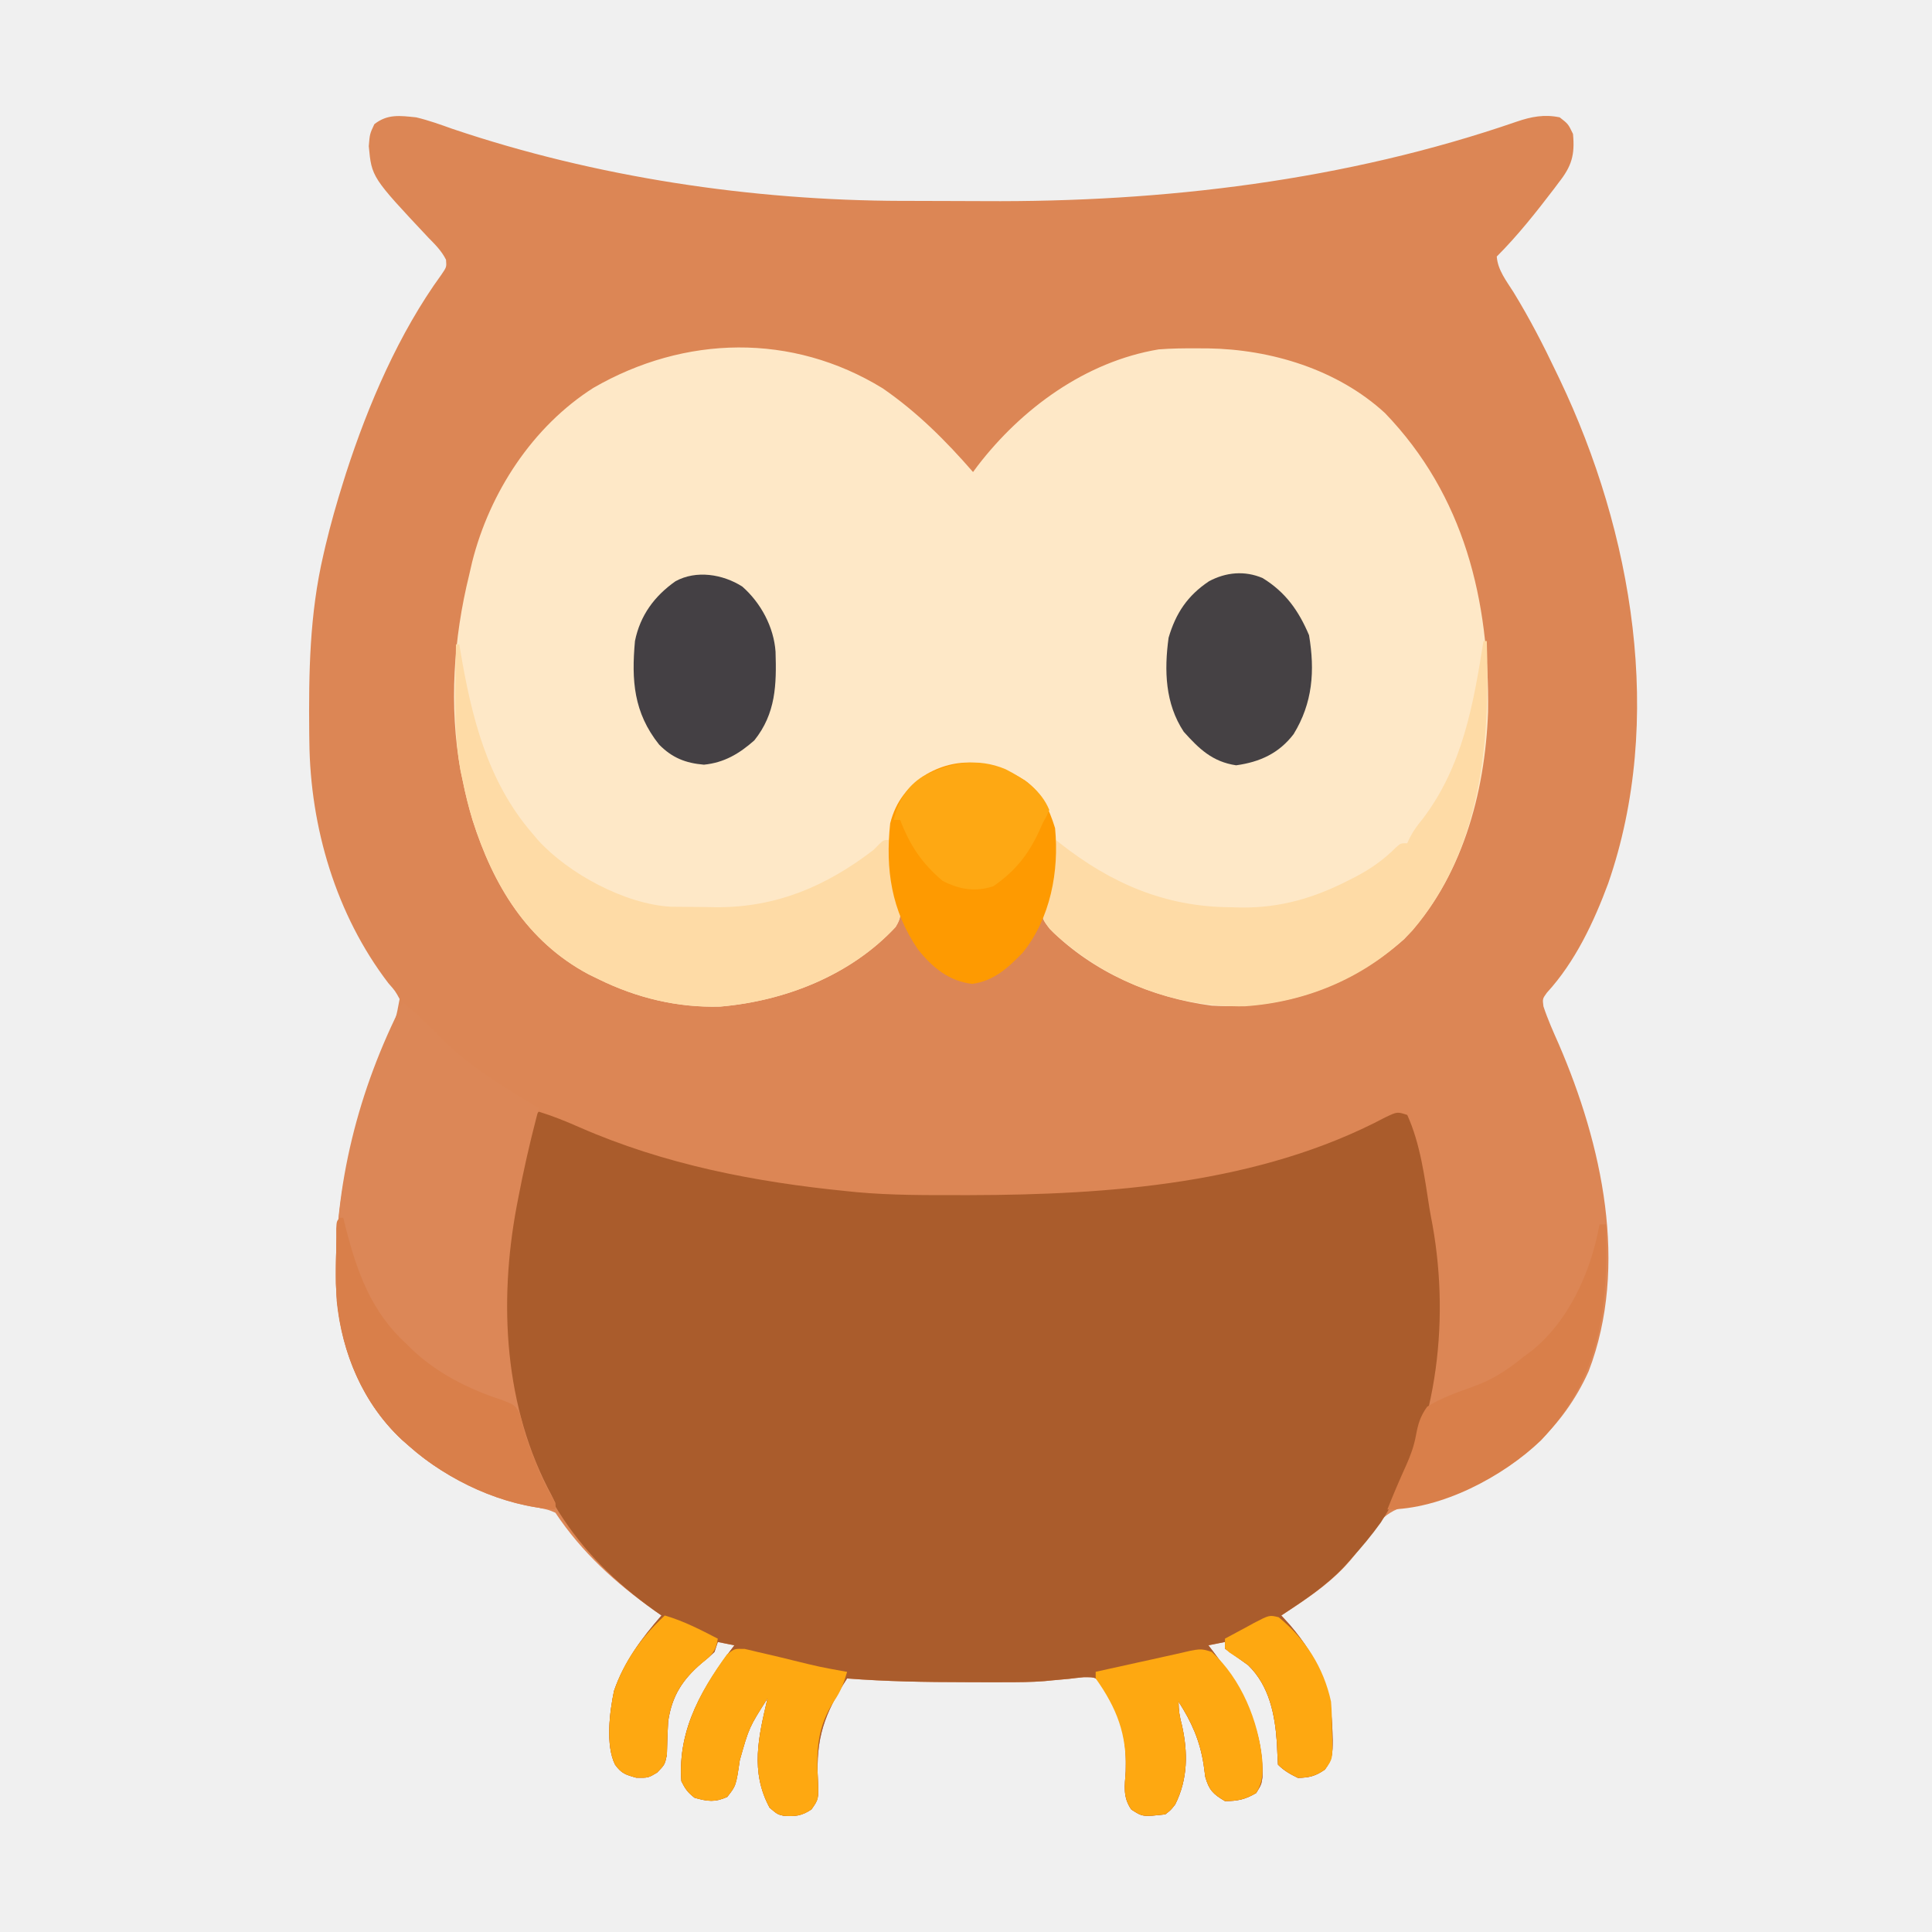
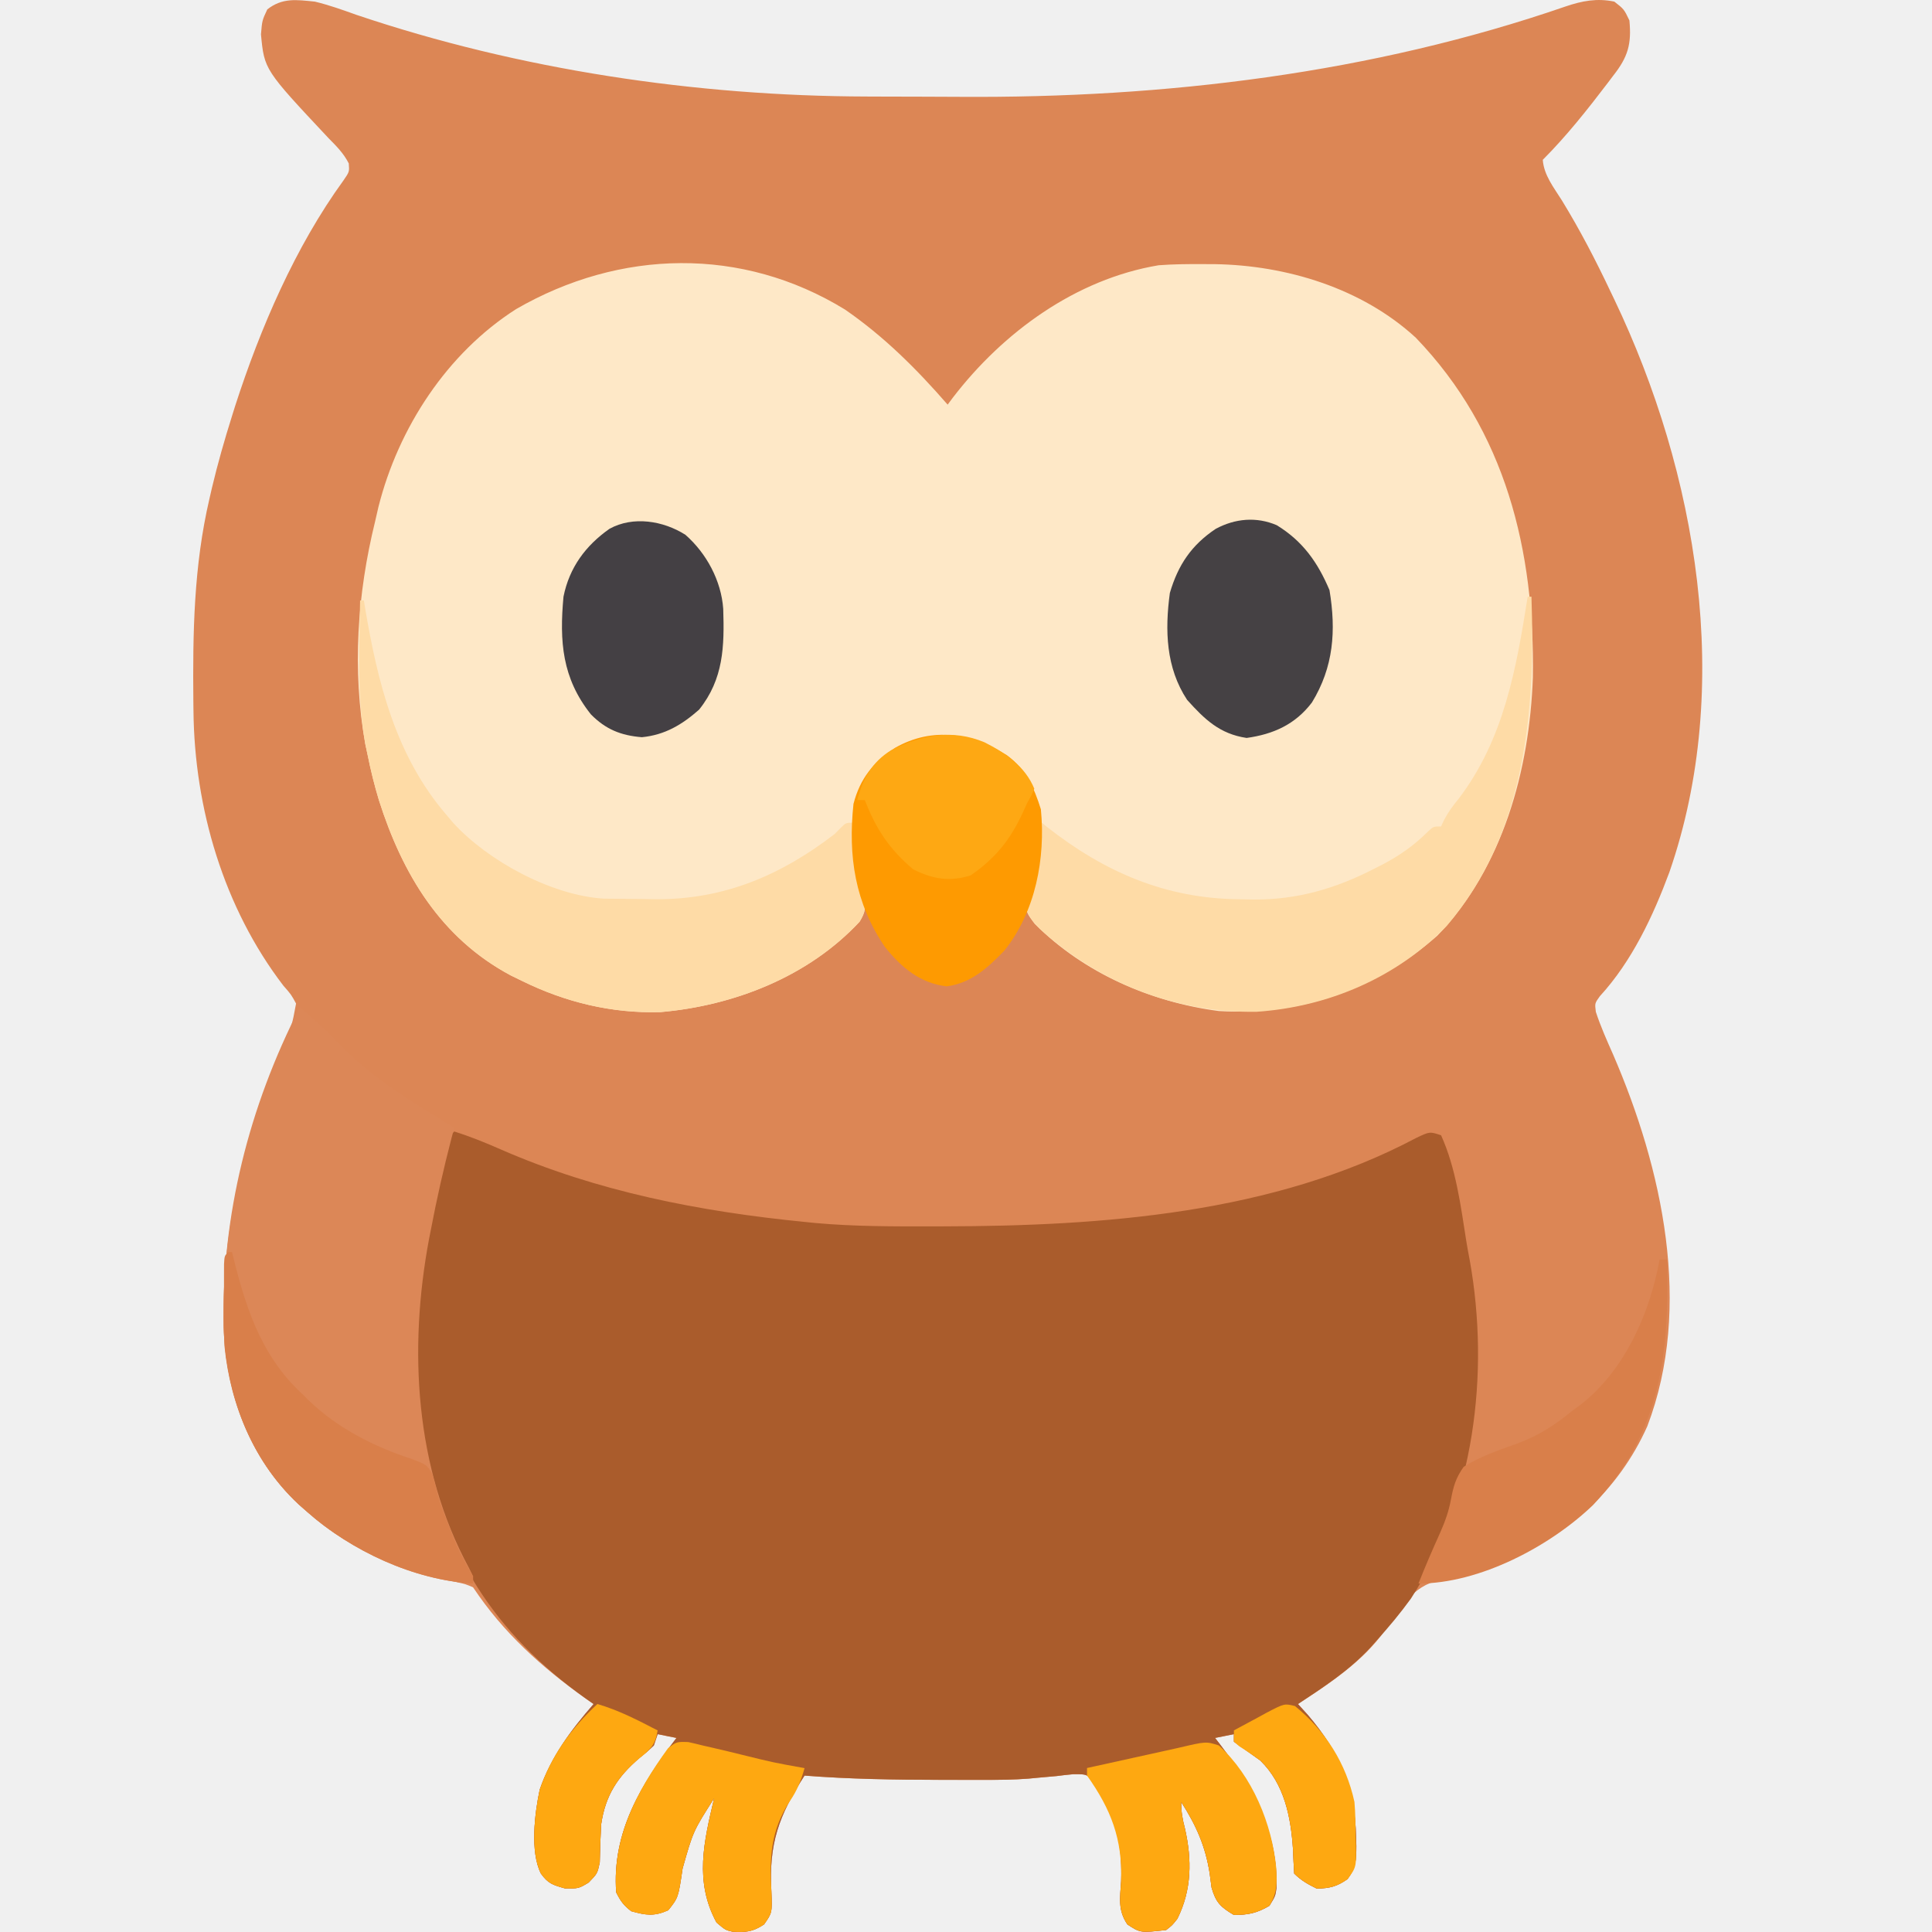
<svg xmlns="http://www.w3.org/2000/svg" width="50" height="50" viewBox="0 0 50 50" fill="none">
-   <path d="M10.771 3.037C11.094 3.114 11.402 3.225 11.715 3.337C15.421 4.587 19.445 5.189 23.348 5.199C23.447 5.199 23.447 5.199 23.549 5.199C23.901 5.201 24.254 5.201 24.607 5.202C24.891 5.202 25.175 5.203 25.46 5.205C30.113 5.237 34.836 4.673 39.253 3.148C39.63 3.019 39.969 2.954 40.365 3.037C40.585 3.208 40.585 3.208 40.709 3.466C40.76 4.005 40.678 4.296 40.339 4.725C40.301 4.776 40.263 4.827 40.224 4.879C39.761 5.486 39.276 6.099 38.736 6.639C38.761 6.989 38.988 7.273 39.17 7.562C39.583 8.236 39.941 8.928 40.28 9.642C40.322 9.73 40.322 9.73 40.365 9.819C42.254 13.778 43.086 18.633 41.62 22.862C41.248 23.865 40.763 24.896 40.035 25.689C39.919 25.849 39.919 25.849 39.944 26.044C40.054 26.379 40.196 26.696 40.339 27.018C41.46 29.612 42.156 32.759 41.116 35.483C40.46 36.951 39.277 38.006 37.791 38.595C37.323 38.773 36.885 38.905 36.388 38.984C35.758 39.126 35.49 39.627 35.146 40.127C34.628 40.849 33.892 41.331 33.16 41.809C33.234 41.891 33.309 41.972 33.385 42.056C34.112 42.908 34.464 43.727 34.484 44.839C34.487 44.94 34.487 44.94 34.49 45.044C34.489 45.367 34.486 45.531 34.288 45.797C34.047 45.967 33.884 46.007 33.589 46.013C33.389 45.915 33.231 45.827 33.074 45.67C33.063 45.487 33.054 45.305 33.047 45.123C32.999 44.384 32.853 43.631 32.302 43.096C32.196 43.018 32.089 42.941 31.98 42.866C31.843 42.767 31.843 42.767 31.702 42.667C31.702 42.611 31.702 42.554 31.702 42.496C31.56 42.524 31.419 42.552 31.273 42.581C31.316 42.638 31.36 42.694 31.405 42.752C32.153 43.743 32.705 44.731 32.672 45.998C32.645 46.184 32.645 46.184 32.511 46.404C32.229 46.57 32.029 46.613 31.702 46.613C31.399 46.434 31.29 46.331 31.193 45.988C31.178 45.881 31.164 45.774 31.149 45.664C31.053 45.047 30.84 44.568 30.501 44.04C30.501 44.27 30.529 44.426 30.587 44.645C30.746 45.353 30.744 46.038 30.415 46.699C30.298 46.847 30.298 46.847 30.158 46.956C29.572 47.021 29.572 47.021 29.278 46.831C29.054 46.505 29.109 46.224 29.134 45.841C29.157 45.126 29.067 44.583 28.699 43.954C28.654 43.864 28.609 43.775 28.563 43.682C28.375 43.404 28.375 43.404 28.042 43.407C27.916 43.419 27.79 43.433 27.664 43.449C27.525 43.462 27.385 43.475 27.245 43.487C27.174 43.494 27.102 43.501 27.028 43.508C26.687 43.535 26.347 43.537 26.006 43.536C25.939 43.537 25.872 43.537 25.803 43.537C25.598 43.537 25.393 43.536 25.188 43.536C25.117 43.536 25.046 43.536 24.974 43.535C23.955 43.534 22.939 43.518 21.923 43.439C21.335 44.35 21.107 44.992 21.168 46.073C21.186 46.562 21.186 46.562 21 46.828C20.742 46.999 20.586 47.011 20.284 46.994C20.121 46.956 20.121 46.956 19.918 46.785C19.411 45.849 19.631 44.943 19.864 43.954C19.385 44.706 19.385 44.706 19.145 45.555C19.048 46.217 19.048 46.217 18.819 46.506C18.497 46.649 18.312 46.621 17.977 46.527C17.8 46.392 17.733 46.297 17.634 46.099C17.532 44.727 18.203 43.63 19.006 42.581C18.865 42.553 18.723 42.525 18.577 42.496C18.549 42.581 18.521 42.666 18.491 42.753C18.345 42.891 18.345 42.891 18.165 43.037C17.662 43.467 17.387 43.893 17.291 44.554C17.276 44.842 17.264 45.128 17.259 45.416C17.205 45.67 17.205 45.67 17.006 45.875C16.776 46.013 16.776 46.013 16.465 46.007C16.188 45.931 16.082 45.897 15.918 45.67C15.668 45.17 15.778 44.297 15.891 43.761C16.147 43.013 16.605 42.4 17.119 41.809C17.061 41.769 17.003 41.728 16.943 41.687C15.934 40.969 15.065 40.187 14.374 39.15C14.205 39.077 14.205 39.077 14.005 39.034C13.893 39.005 13.893 39.005 13.779 38.975C13.7 38.955 13.62 38.935 13.538 38.914C12.435 38.617 11.462 38.206 10.6 37.435C10.502 37.349 10.502 37.349 10.402 37.261C9.28 36.214 8.748 34.736 8.692 33.221C8.649 30.95 9.163 28.93 10.031 26.848C10.248 26.366 10.248 26.366 10.342 25.854C10.229 25.647 10.229 25.647 10.053 25.447C8.697 23.676 8.028 21.411 8.006 19.193C8.005 19.089 8.005 19.089 8.003 18.983C7.988 17.413 8.011 15.897 8.369 14.36C8.388 14.28 8.406 14.2 8.425 14.118C8.557 13.563 8.713 13.017 8.884 12.473C8.907 12.398 8.931 12.324 8.955 12.247C9.528 10.474 10.325 8.619 11.425 7.106C11.558 6.911 11.558 6.911 11.543 6.722C11.425 6.489 11.265 6.332 11.082 6.146C9.619 4.586 9.619 4.586 9.544 3.782C9.57 3.466 9.57 3.466 9.688 3.214C10.03 2.945 10.35 2.994 10.771 3.037Z" fill="#DC8655" />
-   <path d="M22.843 10.049C23.735 10.664 24.473 11.401 25.182 12.216C25.221 12.164 25.259 12.111 25.299 12.058C26.442 10.569 28.096 9.358 29.986 9.042C30.319 9.016 30.649 9.013 30.983 9.015C31.074 9.015 31.166 9.016 31.26 9.016C32.895 9.04 34.618 9.563 35.844 10.691C37.896 12.823 38.552 15.54 38.511 18.422C38.437 20.529 37.825 22.764 36.334 24.311C34.937 25.537 33.214 26.137 31.358 26.026C29.805 25.821 28.284 25.161 27.166 24.04C26.984 23.796 26.984 23.796 26.954 23.563C27 23.34 27.067 23.147 27.155 22.938C27.317 22.144 27.304 21.36 26.895 20.637C26.573 20.205 26.107 20.015 25.611 19.85C24.832 19.772 24.313 19.942 23.654 20.338C23.048 20.979 23.078 21.712 23.097 22.548C23.111 22.857 23.164 23.125 23.258 23.421C23.319 23.681 23.318 23.759 23.177 23.991C22.013 25.244 20.31 25.907 18.636 26.051C17.531 26.082 16.477 25.827 15.489 25.34C15.404 25.299 15.32 25.257 15.233 25.215C13.638 24.365 12.764 22.904 12.229 21.222C12.126 20.882 12.042 20.542 11.972 20.193C11.954 20.111 11.937 20.029 11.919 19.944C11.617 18.262 11.737 16.525 12.143 14.875C12.168 14.766 12.193 14.657 12.219 14.545C12.672 12.746 13.781 11.042 15.355 10.039C17.721 8.671 20.5 8.612 22.843 10.049Z" fill="#FEE8C7" />
-   <path d="M13.945 28.77C14.308 28.882 14.65 29.021 14.997 29.174C17.198 30.138 19.54 30.592 21.923 30.828C22.004 30.837 22.084 30.845 22.168 30.853C23.059 30.934 23.951 30.931 24.845 30.93C24.928 30.93 25.012 30.93 25.098 30.93C28.706 30.922 32.604 30.64 35.855 28.915C36.162 28.77 36.162 28.77 36.42 28.855C36.757 29.599 36.867 30.455 36.992 31.257C37.017 31.407 37.045 31.557 37.074 31.707C37.534 34.284 37.172 37.183 35.733 39.406C35.494 39.739 35.237 40.047 34.961 40.35C34.908 40.41 34.854 40.471 34.799 40.533C34.318 41.047 33.745 41.423 33.16 41.808C33.234 41.89 33.309 41.971 33.385 42.055C34.112 42.907 34.464 43.726 34.484 44.837C34.487 44.939 34.487 44.939 34.49 45.042C34.489 45.366 34.486 45.53 34.288 45.796C34.047 45.965 33.884 46.005 33.589 46.011C33.389 45.914 33.231 45.825 33.074 45.668C33.063 45.486 33.054 45.304 33.047 45.121C32.999 44.383 32.853 43.63 32.302 43.095C32.196 43.017 32.089 42.94 31.98 42.864C31.889 42.799 31.797 42.733 31.702 42.666C31.702 42.609 31.702 42.553 31.702 42.494C31.56 42.523 31.419 42.551 31.273 42.58C31.316 42.636 31.36 42.693 31.405 42.75C32.153 43.742 32.705 44.729 32.672 45.997C32.645 46.183 32.645 46.183 32.511 46.403C32.229 46.569 32.029 46.612 31.702 46.612C31.399 46.432 31.29 46.329 31.193 45.987C31.171 45.827 31.171 45.827 31.149 45.663C31.053 45.046 30.84 44.567 30.501 44.038C30.501 44.269 30.529 44.424 30.587 44.644C30.746 45.352 30.744 46.037 30.415 46.698C30.298 46.846 30.298 46.846 30.158 46.955C29.572 47.02 29.572 47.02 29.278 46.829C29.054 46.504 29.109 46.223 29.134 45.84C29.157 45.124 29.067 44.582 28.699 43.953C28.654 43.863 28.61 43.773 28.563 43.681C28.375 43.403 28.375 43.403 28.042 43.406C27.916 43.418 27.79 43.432 27.664 43.448C27.525 43.461 27.385 43.474 27.245 43.486C27.174 43.493 27.102 43.499 27.028 43.507C26.687 43.534 26.347 43.535 26.006 43.535C25.939 43.535 25.872 43.535 25.803 43.536C25.598 43.536 25.393 43.535 25.188 43.535C25.117 43.534 25.046 43.534 24.974 43.534C23.955 43.533 22.939 43.517 21.923 43.438C21.335 44.348 21.107 44.991 21.168 46.072C21.186 46.561 21.186 46.561 21 46.827C20.742 46.998 20.586 47.01 20.284 46.993C20.121 46.955 20.121 46.955 19.918 46.783C19.411 45.848 19.631 44.942 19.864 43.953C19.386 44.704 19.386 44.704 19.145 45.554C19.048 46.216 19.048 46.216 18.819 46.505C18.497 46.647 18.312 46.619 17.977 46.526C17.8 46.391 17.733 46.295 17.634 46.097C17.532 44.726 18.203 43.629 19.006 42.58C18.865 42.552 18.723 42.524 18.577 42.494C18.549 42.579 18.521 42.664 18.491 42.752C18.345 42.89 18.345 42.89 18.165 43.036C17.662 43.465 17.387 43.892 17.291 44.553C17.276 44.841 17.264 45.127 17.259 45.415C17.205 45.668 17.205 45.668 17.006 45.874C16.776 46.011 16.776 46.011 16.465 46.006C16.189 45.929 16.082 45.895 15.918 45.668C15.668 45.169 15.778 44.296 15.891 43.759C16.147 43.012 16.605 42.398 17.119 41.808C17.032 41.747 17.032 41.747 16.943 41.685C14.853 40.2 13.694 38.361 13.223 35.844C13.206 35.746 13.19 35.648 13.173 35.546C13.157 35.456 13.142 35.367 13.125 35.274C12.879 33.134 13.174 30.892 13.859 28.855C13.888 28.827 13.916 28.799 13.945 28.77Z" fill="#AA5C2C" />
-   <path d="M10.428 25.941C10.778 26.231 11.098 26.527 11.409 26.858C12.144 27.604 13.059 28.138 13.945 28.686C13.924 28.765 13.903 28.843 13.882 28.923C13.703 29.61 13.548 30.3 13.414 30.997C13.393 31.108 13.393 31.108 13.371 31.221C12.902 33.726 13.048 36.429 14.277 38.701C14.374 38.894 14.374 38.894 14.374 39.066C13.018 38.983 11.609 38.326 10.6 37.436C10.534 37.379 10.469 37.321 10.402 37.262C9.28 36.214 8.748 34.738 8.692 33.222C8.644 30.683 9.271 28.205 10.428 25.941Z" fill="#DC8757" />
-   <path d="M11.801 16.676C11.829 16.676 11.857 16.676 11.887 16.676C11.894 16.723 11.902 16.77 11.91 16.818C12.198 18.537 12.609 20.216 13.774 21.565C13.823 21.623 13.872 21.682 13.923 21.742C14.716 22.612 16.171 23.397 17.355 23.466C17.648 23.47 17.941 23.473 18.234 23.474C18.335 23.476 18.435 23.477 18.538 23.479C20.099 23.486 21.389 22.932 22.609 21.994C22.659 21.944 22.708 21.894 22.759 21.842C22.867 21.737 22.867 21.737 23.038 21.737C23.042 21.814 23.047 21.89 23.051 21.969C23.061 22.125 23.061 22.125 23.07 22.284C23.077 22.393 23.084 22.503 23.09 22.616C23.12 22.898 23.177 23.126 23.263 23.393C23.32 23.662 23.32 23.755 23.177 23.993C22.009 25.243 20.314 25.906 18.637 26.05C17.531 26.081 16.478 25.826 15.489 25.34C15.405 25.298 15.32 25.257 15.233 25.215C13.638 24.364 12.764 22.904 12.23 21.222C12.127 20.881 12.043 20.542 11.973 20.193C11.946 20.07 11.946 20.07 11.919 19.944C11.726 18.868 11.786 17.765 11.801 16.676Z" fill="#FEDBA6" />
-   <path d="M38.392 16.59C38.42 16.59 38.449 16.59 38.478 16.59C38.57 19.229 38.337 21.987 36.552 24.084C35.411 25.267 33.847 25.933 32.216 26.043C30.384 26.072 28.644 25.393 27.288 24.16C27.106 23.976 26.991 23.846 26.951 23.586C26.994 23.383 26.994 23.383 27.069 23.175C27.176 22.88 27.211 22.595 27.251 22.284C27.266 22.18 27.28 22.076 27.295 21.969C27.305 21.892 27.316 21.816 27.326 21.737C27.362 21.766 27.398 21.795 27.434 21.825C28.75 22.86 30.148 23.466 31.825 23.479C31.98 23.483 31.98 23.483 32.139 23.487C33.142 23.494 34.014 23.239 34.902 22.782C34.96 22.753 35.017 22.724 35.077 22.694C35.475 22.486 35.81 22.25 36.129 21.93C36.248 21.823 36.248 21.823 36.419 21.823C36.443 21.772 36.466 21.721 36.491 21.669C36.587 21.487 36.691 21.348 36.821 21.19C37.852 19.833 38.133 18.229 38.392 16.59Z" fill="#FEDBA6" />
-   <path d="M26.533 20.202C26.958 20.515 27.154 20.941 27.305 21.432C27.414 22.544 27.186 23.766 26.469 24.654C26.087 25.049 25.719 25.388 25.161 25.463C24.557 25.393 24.129 25.036 23.756 24.57C23.07 23.565 22.911 22.499 23.038 21.308C23.187 20.73 23.489 20.358 23.985 20.032C24.843 19.543 25.729 19.697 26.533 20.202Z" fill="#FE9A01" />
-   <path d="M32.678 14.961C33.27 15.325 33.61 15.806 33.878 16.439C34.032 17.361 33.974 18.191 33.478 19C33.099 19.497 32.602 19.722 31.991 19.806C31.378 19.715 31.035 19.383 30.636 18.939C30.153 18.207 30.127 17.352 30.243 16.504C30.431 15.866 30.734 15.414 31.287 15.044C31.727 14.807 32.216 14.763 32.678 14.961Z" fill="#454144" />
-   <path d="M19.209 15.179C19.692 15.603 20.026 16.227 20.071 16.865C20.098 17.719 20.08 18.465 19.521 19.162C19.131 19.506 18.742 19.738 18.218 19.79C17.742 19.75 17.394 19.612 17.056 19.268C16.399 18.442 16.34 17.608 16.433 16.589C16.567 15.926 16.937 15.426 17.481 15.043C18.018 14.748 18.705 14.859 19.209 15.179Z" fill="#444044" />
-   <path d="M8.799 31.516C8.827 31.516 8.855 31.516 8.884 31.516C8.916 31.642 8.916 31.642 8.947 31.77C9.238 32.917 9.611 33.958 10.514 34.775C10.559 34.82 10.603 34.864 10.648 34.91C11.294 35.53 12.133 35.955 12.98 36.228C13.315 36.357 13.315 36.357 13.436 36.552C13.495 36.732 13.495 36.732 13.542 36.934C13.62 37.248 13.739 37.542 13.86 37.842C13.881 37.897 13.903 37.951 13.925 38.008C14.05 38.322 14.2 38.603 14.374 38.893C14.374 38.949 14.374 39.006 14.374 39.064C13.018 38.981 11.609 38.325 10.6 37.434C10.535 37.377 10.469 37.32 10.402 37.261C9.398 36.323 8.847 35.02 8.713 33.66C8.701 33.306 8.701 32.953 8.702 32.599C8.702 32.504 8.702 32.409 8.701 32.311C8.701 32.221 8.701 32.132 8.702 32.039C8.702 31.957 8.702 31.875 8.702 31.791C8.713 31.601 8.713 31.601 8.799 31.516Z" fill="#D97F4A" />
-   <path d="M41.395 31.688C41.452 31.688 41.508 31.688 41.567 31.688C41.619 33.847 41.428 35.632 39.883 37.274C38.904 38.215 37.304 39.065 35.905 39.065C36.058 38.676 36.223 38.294 36.395 37.914C36.508 37.66 36.593 37.426 36.644 37.152C36.701 36.846 36.754 36.661 36.935 36.405C37.314 36.166 37.74 36.026 38.159 35.873C38.643 35.697 39.026 35.445 39.422 35.119C39.48 35.076 39.539 35.034 39.599 34.99C40.598 34.212 41.177 32.908 41.395 31.688Z" fill="#D97F4A" />
-   <path d="M31.359 42.751C32.122 43.446 32.571 44.541 32.667 45.551C32.683 45.889 32.69 46.109 32.511 46.402C32.23 46.569 32.029 46.611 31.702 46.611C31.399 46.432 31.29 46.329 31.193 45.986C31.172 45.826 31.172 45.826 31.15 45.662C31.053 45.045 30.84 44.566 30.501 44.038C30.501 44.269 30.529 44.424 30.587 44.644C30.746 45.351 30.744 46.036 30.415 46.697C30.299 46.845 30.299 46.845 30.158 46.954C29.572 47.02 29.572 47.02 29.278 46.829C29.054 46.504 29.11 46.222 29.134 45.839C29.165 44.888 28.905 44.209 28.356 43.437C28.356 43.381 28.356 43.324 28.356 43.266C28.46 43.243 28.46 43.243 28.565 43.22C28.876 43.151 29.187 43.083 29.498 43.014C29.607 42.99 29.715 42.966 29.827 42.942C29.982 42.907 29.982 42.907 30.141 42.872C30.236 42.851 30.332 42.83 30.431 42.808C31.066 42.658 31.066 42.658 31.359 42.751Z" fill="#FEA811" />
-   <path d="M19.272 42.674C19.384 42.698 19.496 42.725 19.607 42.753C19.71 42.777 19.71 42.777 19.816 42.801C20.049 42.854 20.281 42.911 20.513 42.968C21.213 43.14 21.213 43.14 21.923 43.268C21.841 43.556 21.756 43.776 21.585 44.024C21.151 44.694 21.124 45.292 21.168 46.073C21.187 46.562 21.187 46.562 21.001 46.828C20.743 47 20.587 47.012 20.285 46.994C20.122 46.956 20.122 46.956 19.918 46.785C19.411 45.849 19.631 44.943 19.864 43.954C19.386 44.706 19.386 44.706 19.146 45.556C19.049 46.218 19.049 46.218 18.819 46.506C18.498 46.649 18.313 46.621 17.977 46.528C17.801 46.392 17.733 46.297 17.634 46.099C17.541 44.845 18.099 43.801 18.813 42.817C19.007 42.667 19.007 42.667 19.272 42.674Z" fill="#FEA811" />
-   <path d="M26.024 19.907C26.501 20.149 26.946 20.452 27.156 20.963C27.087 21.122 27.087 21.122 26.984 21.306C26.955 21.372 26.925 21.438 26.895 21.506C26.607 22.129 26.271 22.544 25.708 22.936C25.233 23.088 24.836 23.021 24.395 22.797C23.856 22.341 23.549 21.878 23.296 21.22C23.239 21.22 23.182 21.22 23.124 21.22C23.252 20.731 23.462 20.353 23.896 20.085C24.585 19.735 25.288 19.596 26.024 19.907Z" fill="#FEA813" />
-   <path d="M17.204 41.809C17.692 41.95 18.128 42.177 18.577 42.409C18.53 42.73 18.415 42.844 18.164 43.042C17.659 43.467 17.386 43.893 17.29 44.554C17.276 44.841 17.264 45.128 17.259 45.415C17.204 45.669 17.204 45.669 17.006 45.874C16.776 46.012 16.776 46.012 16.465 46.007C16.188 45.93 16.081 45.896 15.918 45.669C15.668 45.169 15.778 44.296 15.891 43.76C16.157 42.983 16.607 42.363 17.204 41.809Z" fill="#FEA811" />
-   <path d="M33.092 41.854C33.788 42.42 34.256 43.159 34.447 44.038C34.469 44.295 34.471 44.552 34.474 44.81C34.476 44.879 34.479 44.949 34.481 45.02C34.487 45.528 34.487 45.528 34.29 45.797C34.047 45.964 33.884 46.005 33.589 46.011C33.39 45.913 33.232 45.825 33.075 45.668C33.063 45.486 33.055 45.303 33.048 45.121C33 44.382 32.853 43.63 32.303 43.094C32.145 42.981 31.986 42.873 31.821 42.769C31.782 42.735 31.743 42.701 31.702 42.666C31.702 42.581 31.702 42.496 31.702 42.408C31.894 42.303 32.087 42.2 32.281 42.097C32.363 42.052 32.363 42.052 32.446 42.006C32.851 41.795 32.851 41.795 33.092 41.854Z" fill="#FEA811" />
+   <g clip-path="url(#clip0_1_2877)">
+     <path d="M8.149 0.042C8.516 0.13 8.866 0.256 9.221 0.383C13.432 1.804 18.006 2.487 22.441 2.498C22.554 2.499 22.554 2.499 22.669 2.499C23.07 2.501 23.47 2.502 23.871 2.502C24.194 2.502 24.517 2.504 24.841 2.506C30.128 2.542 35.495 1.901 40.515 0.168C40.944 0.022 41.329 -0.052 41.779 0.042C42.029 0.237 42.029 0.237 42.169 0.529C42.227 1.142 42.133 1.473 41.748 1.961C41.705 2.018 41.662 2.076 41.617 2.135C41.092 2.825 40.541 3.522 39.927 4.136C39.955 4.533 40.214 4.855 40.42 5.184C40.89 5.95 41.297 6.736 41.681 7.547C41.729 7.647 41.729 7.647 41.778 7.749C43.925 12.247 44.87 17.764 43.204 22.571C42.782 23.71 42.23 24.882 41.404 25.782C41.272 25.965 41.272 25.965 41.3 26.186C41.424 26.566 41.586 26.927 41.748 27.293C43.022 30.241 43.813 33.817 42.632 36.912C41.886 38.58 40.542 39.779 38.854 40.449C38.321 40.651 37.823 40.801 37.258 40.891C36.543 41.052 36.238 41.622 35.848 42.189C35.259 43.011 34.423 43.557 33.591 44.101C33.675 44.194 33.76 44.286 33.846 44.382C34.672 45.35 35.073 46.281 35.096 47.544C35.099 47.659 35.099 47.659 35.102 47.777C35.101 48.145 35.097 48.331 34.873 48.633C34.599 48.825 34.413 48.871 34.078 48.878C33.851 48.767 33.672 48.666 33.493 48.488C33.48 48.281 33.471 48.074 33.463 47.866C33.408 47.027 33.242 46.172 32.616 45.563C32.495 45.475 32.373 45.387 32.25 45.302C32.094 45.19 32.094 45.19 31.934 45.076C31.934 45.012 31.934 44.947 31.934 44.881C31.773 44.913 31.612 44.946 31.446 44.979C31.496 45.042 31.545 45.106 31.596 45.172C32.446 46.299 33.074 47.421 33.036 48.861C33.006 49.073 33.006 49.073 32.854 49.322C32.533 49.511 32.306 49.56 31.934 49.56C31.589 49.356 31.466 49.239 31.355 48.85C31.339 48.728 31.323 48.607 31.306 48.482C31.196 47.78 30.955 47.236 30.569 46.636C30.569 46.898 30.601 47.074 30.666 47.324C30.848 48.128 30.845 48.906 30.471 49.657C30.339 49.826 30.339 49.826 30.179 49.95C29.513 50.024 29.513 50.024 29.179 49.807C28.925 49.438 28.988 49.118 29.015 48.683C29.042 47.87 28.939 47.253 28.522 46.538C28.471 46.436 28.42 46.335 28.367 46.23C28.153 45.914 28.153 45.914 27.775 45.917C27.632 45.93 27.488 45.946 27.346 45.965C27.187 45.98 27.028 45.994 26.87 46.008C26.788 46.016 26.707 46.023 26.623 46.031C26.235 46.062 25.849 46.064 25.461 46.064C25.385 46.064 25.309 46.064 25.231 46.064C24.998 46.064 24.765 46.064 24.531 46.063C24.451 46.063 24.371 46.063 24.288 46.063C23.13 46.061 21.976 46.043 20.821 45.953C20.154 46.988 19.894 47.718 19.963 48.947C19.985 49.502 19.985 49.502 19.773 49.805C19.48 49.999 19.302 50.013 18.959 49.993C18.774 49.95 18.774 49.95 18.543 49.755C17.967 48.692 18.216 47.662 18.482 46.538C17.938 47.392 17.938 47.392 17.665 48.358C17.555 49.11 17.555 49.11 17.294 49.438C16.929 49.6 16.719 49.569 16.337 49.463C16.137 49.309 16.06 49.2 15.947 48.975C15.832 47.417 16.594 46.17 17.507 44.979C17.346 44.946 17.185 44.914 17.02 44.881C16.987 44.978 16.955 45.074 16.922 45.174C16.756 45.331 16.756 45.331 16.55 45.497C15.98 45.985 15.667 46.469 15.557 47.221C15.541 47.547 15.527 47.873 15.522 48.2C15.46 48.488 15.46 48.488 15.234 48.721C14.973 48.878 14.973 48.878 14.619 48.872C14.305 48.784 14.184 48.746 13.998 48.488C13.714 47.92 13.839 46.928 13.967 46.319C14.258 45.469 14.778 44.772 15.362 44.101C15.296 44.055 15.23 44.009 15.162 43.962C14.015 43.147 13.028 42.258 12.243 41.08C12.051 40.997 12.051 40.997 11.824 40.947C11.697 40.914 11.697 40.914 11.568 40.881C11.477 40.858 11.386 40.835 11.293 40.812C10.039 40.474 8.934 40.007 7.954 39.13C7.843 39.033 7.843 39.033 7.73 38.933C6.454 37.743 5.85 36.064 5.786 34.342C5.737 31.762 6.322 29.466 7.308 27.1C7.555 26.552 7.555 26.552 7.662 25.971C7.533 25.735 7.533 25.735 7.333 25.508C5.792 23.495 5.032 20.921 5.007 18.401C5.005 18.283 5.005 18.283 5.004 18.162C4.987 16.379 5.013 14.655 5.42 12.909C5.441 12.818 5.462 12.728 5.483 12.634C5.633 12.003 5.81 11.383 6.005 10.764C6.031 10.68 6.058 10.595 6.085 10.508C6.736 8.493 7.642 6.385 8.892 4.665C9.043 4.445 9.043 4.445 9.026 4.229C8.891 3.965 8.711 3.787 8.502 3.575C6.84 1.803 6.84 1.803 6.754 0.888C6.784 0.529 6.784 0.529 6.918 0.243C7.307 -0.062 7.67 -0.007 8.149 0.042Z" fill="#DC8655" />
+     <path d="M21.867 8.01C22.88 8.709 23.719 9.546 24.525 10.472C24.569 10.413 24.613 10.354 24.658 10.293C25.957 8.601 27.836 7.225 29.984 6.865C30.362 6.836 30.738 6.833 31.117 6.835C31.221 6.835 31.324 6.836 31.431 6.836C33.289 6.864 35.247 7.457 36.641 8.74C38.972 11.162 39.718 14.249 39.671 17.525C39.587 19.919 38.892 22.459 37.197 24.216C35.61 25.61 33.652 26.292 31.543 26.166C29.778 25.933 28.05 25.183 26.779 23.909C26.572 23.631 26.572 23.631 26.539 23.366C26.59 23.113 26.666 22.894 26.767 22.657C26.951 21.754 26.936 20.863 26.471 20.042C26.105 19.551 25.576 19.335 25.012 19.147C24.128 19.059 23.537 19.253 22.789 19.702C22.099 20.431 22.134 21.263 22.155 22.214C22.172 22.564 22.232 22.869 22.338 23.205C22.408 23.501 22.406 23.589 22.246 23.853C20.924 25.278 18.989 26.03 17.086 26.194C15.83 26.229 14.633 25.939 13.51 25.386C13.414 25.339 13.318 25.292 13.219 25.244C11.406 24.278 10.413 22.618 9.806 20.707C9.689 20.32 9.593 19.934 9.514 19.537C9.494 19.444 9.474 19.351 9.453 19.255C9.11 17.342 9.246 15.369 9.708 13.494C9.737 13.37 9.765 13.246 9.794 13.119C10.309 11.075 11.569 9.139 13.358 7.999C16.046 6.445 19.205 6.377 21.867 8.01Z" fill="#FEE8C7" />
+     <path d="M11.756 29.283C12.168 29.412 12.557 29.57 12.951 29.743C15.452 30.839 18.114 31.355 20.821 31.623C20.913 31.632 21.005 31.642 21.099 31.651C22.112 31.743 23.125 31.74 24.141 31.739C24.236 31.738 24.331 31.738 24.429 31.738C28.529 31.73 32.959 31.41 36.653 29.449C37.002 29.283 37.002 29.283 37.295 29.381C37.678 30.227 37.803 31.199 37.946 32.11C37.973 32.281 38.005 32.452 38.038 32.622C38.561 35.55 38.15 38.844 36.515 41.371C36.242 41.748 35.951 42.099 35.638 42.443C35.577 42.512 35.516 42.58 35.453 42.651C34.907 43.236 34.255 43.663 33.591 44.1C33.675 44.193 33.76 44.285 33.846 44.38C34.672 45.348 35.072 46.279 35.095 47.542C35.099 47.658 35.099 47.658 35.102 47.775C35.1 48.143 35.097 48.329 34.873 48.631C34.599 48.824 34.413 48.87 34.078 48.876C33.851 48.766 33.672 48.665 33.493 48.486C33.48 48.28 33.471 48.072 33.463 47.865C33.408 47.025 33.242 46.17 32.616 45.562C32.495 45.473 32.373 45.386 32.25 45.3C32.146 45.226 32.041 45.151 31.933 45.075C31.933 45.011 31.933 44.946 31.933 44.88C31.773 44.912 31.612 44.944 31.446 44.977C31.496 45.041 31.545 45.105 31.596 45.171C32.446 46.298 33.074 47.42 33.036 48.86C33.006 49.071 33.006 49.071 32.853 49.321C32.533 49.51 32.306 49.559 31.933 49.559C31.589 49.355 31.466 49.238 31.355 48.849C31.331 48.666 31.331 48.666 31.306 48.48C31.196 47.779 30.955 47.235 30.569 46.635C30.569 46.897 30.601 47.073 30.666 47.323C30.848 48.127 30.845 48.905 30.471 49.656C30.339 49.825 30.339 49.825 30.179 49.949C29.513 50.023 29.513 50.023 29.179 49.806C28.925 49.436 28.988 49.117 29.015 48.681C29.042 47.868 28.939 47.252 28.522 46.537C28.471 46.435 28.42 46.333 28.367 46.228C28.153 45.913 28.153 45.913 27.775 45.916C27.631 45.929 27.488 45.945 27.346 45.964C27.187 45.978 27.028 45.993 26.869 46.006C26.788 46.014 26.706 46.022 26.622 46.03C26.235 46.061 25.849 46.063 25.461 46.063C25.385 46.063 25.309 46.063 25.231 46.063C24.998 46.063 24.765 46.062 24.531 46.062C24.451 46.062 24.371 46.062 24.288 46.062C23.13 46.06 21.976 46.042 20.821 45.952C20.154 46.987 19.894 47.717 19.963 48.945C19.984 49.501 19.984 49.501 19.773 49.803C19.48 49.998 19.302 50.011 18.959 49.992C18.774 49.949 18.774 49.949 18.543 49.754C17.967 48.691 18.216 47.661 18.482 46.537C17.938 47.391 17.938 47.391 17.665 48.357C17.555 49.109 17.555 49.109 17.294 49.437C16.929 49.599 16.719 49.567 16.337 49.461C16.136 49.307 16.06 49.199 15.947 48.974C15.832 47.416 16.594 46.169 17.507 44.977C17.346 44.945 17.185 44.913 17.02 44.88C16.987 44.976 16.955 45.073 16.922 45.172C16.756 45.33 16.756 45.33 16.55 45.495C15.98 45.983 15.666 46.468 15.557 47.219C15.541 47.546 15.527 47.872 15.522 48.199C15.46 48.486 15.46 48.486 15.234 48.72C14.972 48.876 14.972 48.876 14.619 48.87C14.305 48.783 14.184 48.745 13.998 48.486C13.714 47.919 13.839 46.927 13.967 46.317C14.258 45.468 14.778 44.77 15.362 44.1C15.263 44.031 15.263 44.031 15.162 43.96C12.787 42.273 11.47 40.183 10.935 37.323C10.916 37.211 10.898 37.099 10.878 36.984C10.86 36.882 10.842 36.78 10.824 36.675C10.544 34.243 10.879 31.696 11.658 29.381C11.69 29.349 11.723 29.317 11.756 29.283Z" fill="#AA5C2C" />
+     <path d="M7.759 26.07C8.157 26.398 8.52 26.736 8.874 27.111C9.71 27.958 10.749 28.566 11.756 29.189C11.732 29.278 11.709 29.366 11.684 29.458C11.481 30.239 11.304 31.022 11.153 31.815C11.128 31.941 11.128 31.941 11.103 32.069C10.57 34.915 10.736 37.988 12.132 40.569C12.243 40.789 12.243 40.789 12.243 40.984C10.702 40.889 9.101 40.143 7.954 39.132C7.88 39.066 7.806 39.001 7.729 38.934C6.454 37.743 5.85 36.066 5.786 34.343C5.732 31.458 6.444 28.642 7.759 26.07Z" fill="#DC8757" />
+     <path d="M9.319 15.54C9.351 15.54 9.383 15.54 9.417 15.54C9.425 15.594 9.434 15.647 9.443 15.702C9.771 17.655 10.237 19.564 11.561 21.097C11.617 21.163 11.673 21.229 11.73 21.297C12.632 22.286 14.285 23.178 15.63 23.257C15.963 23.261 16.297 23.264 16.63 23.266C16.744 23.268 16.858 23.27 16.975 23.272C18.748 23.28 20.215 22.65 21.601 21.584C21.657 21.527 21.714 21.47 21.771 21.411C21.894 21.292 21.894 21.292 22.089 21.292C22.093 21.379 22.098 21.466 22.103 21.556C22.114 21.733 22.114 21.733 22.125 21.913C22.133 22.038 22.14 22.163 22.148 22.291C22.181 22.611 22.247 22.87 22.345 23.174C22.409 23.48 22.409 23.585 22.246 23.855C20.919 25.276 18.993 26.029 17.087 26.193C15.831 26.229 14.634 25.939 13.511 25.386C13.415 25.339 13.318 25.292 13.219 25.244C11.407 24.277 10.414 22.618 9.806 20.707C9.689 20.32 9.594 19.934 9.514 19.537C9.484 19.397 9.484 19.397 9.454 19.254C9.234 18.031 9.302 16.778 9.319 15.54Z" fill="#FEDBA6" />
+     <path d="M39.536 15.443C39.569 15.443 39.601 15.443 39.634 15.443C39.739 18.442 39.474 21.576 37.445 23.959C36.148 25.303 34.371 26.06 32.518 26.185C30.436 26.218 28.459 25.447 26.918 24.046C26.711 23.837 26.581 23.688 26.535 23.393C26.584 23.162 26.584 23.162 26.669 22.926C26.791 22.591 26.831 22.266 26.877 21.913C26.893 21.795 26.909 21.677 26.926 21.556C26.938 21.469 26.95 21.381 26.962 21.292C27.002 21.325 27.043 21.358 27.084 21.392C28.58 22.569 30.168 23.257 32.073 23.272C32.25 23.276 32.25 23.276 32.43 23.28C33.571 23.288 34.561 22.999 35.57 22.48C35.636 22.447 35.702 22.413 35.769 22.379C36.222 22.143 36.603 21.875 36.965 21.511C37.099 21.389 37.099 21.389 37.294 21.389C37.321 21.331 37.348 21.274 37.376 21.215C37.485 21.008 37.603 20.85 37.751 20.67C38.923 19.129 39.242 17.305 39.536 15.443Z" fill="#FEDBA6" />
+     <path d="M26.061 19.547C26.543 19.903 26.766 20.388 26.938 20.945C27.061 22.209 26.802 23.597 25.988 24.607C25.553 25.055 25.135 25.441 24.501 25.527C23.815 25.447 23.328 25.04 22.905 24.511C22.125 23.369 21.945 22.158 22.088 20.805C22.258 20.148 22.601 19.725 23.164 19.354C24.14 18.799 25.146 18.974 26.061 19.547Z" fill="#FE9A01" />
+     <path d="M33.042 13.592C33.716 14.005 34.102 14.552 34.407 15.272C34.581 16.319 34.515 17.263 33.952 18.181C33.522 18.747 32.956 19.002 32.262 19.098C31.565 18.994 31.176 18.617 30.722 18.112C30.173 17.28 30.145 16.309 30.276 15.345C30.489 14.621 30.834 14.107 31.462 13.687C31.963 13.417 32.518 13.367 33.042 13.592Z" fill="#454144" />
+     <path d="M17.738 13.84C18.286 14.321 18.666 15.031 18.717 15.756C18.748 16.726 18.728 17.573 18.092 18.366C17.649 18.757 17.207 19.02 16.612 19.079C16.071 19.035 15.675 18.877 15.291 18.486C14.545 17.547 14.477 16.599 14.583 15.442C14.735 14.688 15.155 14.12 15.774 13.685C16.384 13.349 17.165 13.476 17.738 13.84Z" fill="#444044" />
+     <path d="M5.908 32.404C5.94 32.404 5.972 32.404 6.005 32.404C6.041 32.547 6.041 32.547 6.077 32.693C6.407 33.996 6.831 35.179 7.857 36.108C7.907 36.159 7.958 36.209 8.01 36.261C8.744 36.965 9.697 37.449 10.66 37.759C11.04 37.906 11.04 37.906 11.178 38.127C11.245 38.332 11.245 38.332 11.298 38.561C11.386 38.918 11.521 39.252 11.659 39.593C11.683 39.655 11.708 39.717 11.733 39.781C11.875 40.139 12.045 40.458 12.244 40.787C12.244 40.851 12.244 40.916 12.244 40.982C10.702 40.888 9.102 40.142 7.955 39.13C7.88 39.065 7.806 39 7.73 38.933C6.589 37.867 5.963 36.386 5.81 34.841C5.797 34.439 5.797 34.037 5.798 33.635C5.798 33.527 5.797 33.419 5.797 33.308C5.797 33.206 5.797 33.104 5.797 32.999C5.797 32.906 5.797 32.812 5.798 32.716C5.81 32.501 5.81 32.501 5.908 32.404Z" fill="#D97F4A" />
+     <path d="M42.949 32.599C43.013 32.599 43.078 32.599 43.144 32.599C43.203 35.053 42.986 37.081 41.231 38.947C40.118 40.017 38.3 40.982 36.71 40.982C36.884 40.541 37.072 40.107 37.267 39.675C37.395 39.386 37.492 39.12 37.55 38.809C37.615 38.461 37.675 38.251 37.88 37.961C38.311 37.688 38.795 37.529 39.272 37.356C39.822 37.156 40.256 36.869 40.707 36.498C40.773 36.45 40.839 36.402 40.907 36.352C42.043 35.468 42.701 33.986 42.949 32.599Z" fill="#D97F4A" />
+     <path d="M31.544 45.172C32.412 45.96 32.922 47.205 33.03 48.353C33.048 48.737 33.057 48.987 32.854 49.32C32.533 49.509 32.306 49.558 31.934 49.558C31.589 49.354 31.466 49.237 31.355 48.848C31.331 48.666 31.331 48.666 31.306 48.48C31.197 47.778 30.955 47.234 30.569 46.634C30.569 46.896 30.601 47.072 30.666 47.322C30.848 48.126 30.845 48.904 30.472 49.655C30.339 49.824 30.339 49.824 30.179 49.948C29.513 50.022 29.513 50.022 29.179 49.805C28.925 49.435 28.988 49.116 29.015 48.681C29.051 47.6 28.755 46.828 28.132 45.951C28.132 45.887 28.132 45.823 28.132 45.756C28.25 45.731 28.25 45.731 28.369 45.704C28.723 45.626 29.076 45.548 29.43 45.47C29.553 45.443 29.676 45.416 29.803 45.388C29.98 45.349 29.98 45.349 30.16 45.309C30.268 45.285 30.377 45.261 30.489 45.236C31.211 45.066 31.211 45.066 31.544 45.172Z" fill="#FEA811" />
+     <path d="M17.809 45.084C17.937 45.111 18.064 45.142 18.19 45.174C18.307 45.2 18.307 45.2 18.427 45.228C18.692 45.288 18.956 45.353 19.219 45.418C20.015 45.614 20.015 45.614 20.822 45.759C20.728 46.086 20.632 46.336 20.438 46.618C19.945 47.38 19.913 48.059 19.964 48.947C19.985 49.502 19.985 49.502 19.773 49.805C19.48 49.999 19.303 50.013 18.96 49.993C18.775 49.95 18.775 49.95 18.543 49.755C17.967 48.692 18.217 47.663 18.482 46.539C17.938 47.393 17.938 47.393 17.665 48.358C17.555 49.111 17.555 49.111 17.294 49.439C16.929 49.601 16.719 49.569 16.338 49.463C16.137 49.309 16.06 49.201 15.948 48.975C15.842 47.551 16.476 46.365 17.287 45.246C17.507 45.076 17.507 45.076 17.809 45.084Z" fill="#FEA811" />
+     <path d="M25.482 19.212C26.024 19.487 26.529 19.831 26.768 20.412C26.69 20.593 26.69 20.593 26.573 20.802C26.539 20.877 26.506 20.952 26.471 21.029C26.144 21.738 25.762 22.209 25.123 22.654C24.582 22.827 24.131 22.751 23.63 22.496C23.018 21.979 22.669 21.452 22.381 20.705C22.317 20.705 22.253 20.705 22.186 20.705C22.332 20.148 22.57 19.719 23.064 19.415C23.846 19.017 24.645 18.86 25.482 19.212Z" fill="#FEA813" />
+     <path d="M15.46 44.1C16.014 44.261 16.509 44.519 17.019 44.783C16.966 45.147 16.835 45.277 16.55 45.502C15.976 45.985 15.666 46.469 15.557 47.22C15.541 47.546 15.527 47.872 15.522 48.199C15.46 48.487 15.46 48.487 15.234 48.72C14.972 48.877 14.972 48.877 14.619 48.871C14.305 48.783 14.183 48.745 13.998 48.487C13.714 47.919 13.839 46.927 13.967 46.318C14.269 45.435 14.781 44.73 15.46 44.1Z" fill="#FEA811" />
+     <path d="M33.514 44.152C34.305 44.795 34.836 45.635 35.053 46.634C35.079 46.926 35.08 47.218 35.084 47.511C35.087 47.59 35.09 47.669 35.093 47.749C35.099 48.327 35.099 48.327 34.874 48.633C34.599 48.823 34.413 48.869 34.079 48.876C33.852 48.765 33.672 48.664 33.494 48.486C33.481 48.279 33.471 48.072 33.463 47.864C33.408 47.025 33.242 46.17 32.617 45.562C32.437 45.433 32.257 45.309 32.07 45.192C32.025 45.153 31.98 45.114 31.934 45.074C31.934 44.978 31.934 44.881 31.934 44.782C32.153 44.662 32.372 44.545 32.592 44.428C32.685 44.377 32.685 44.377 32.779 44.325C33.24 44.085 33.24 44.085 33.514 44.152Z" fill="#FEA811" />
+   </g>
+   <defs>
+     <clipPath id="clip0_1_2877">
+       <rect width="50" height="50" fill="white" />
+     </clipPath>
+   </defs>
</svg>
